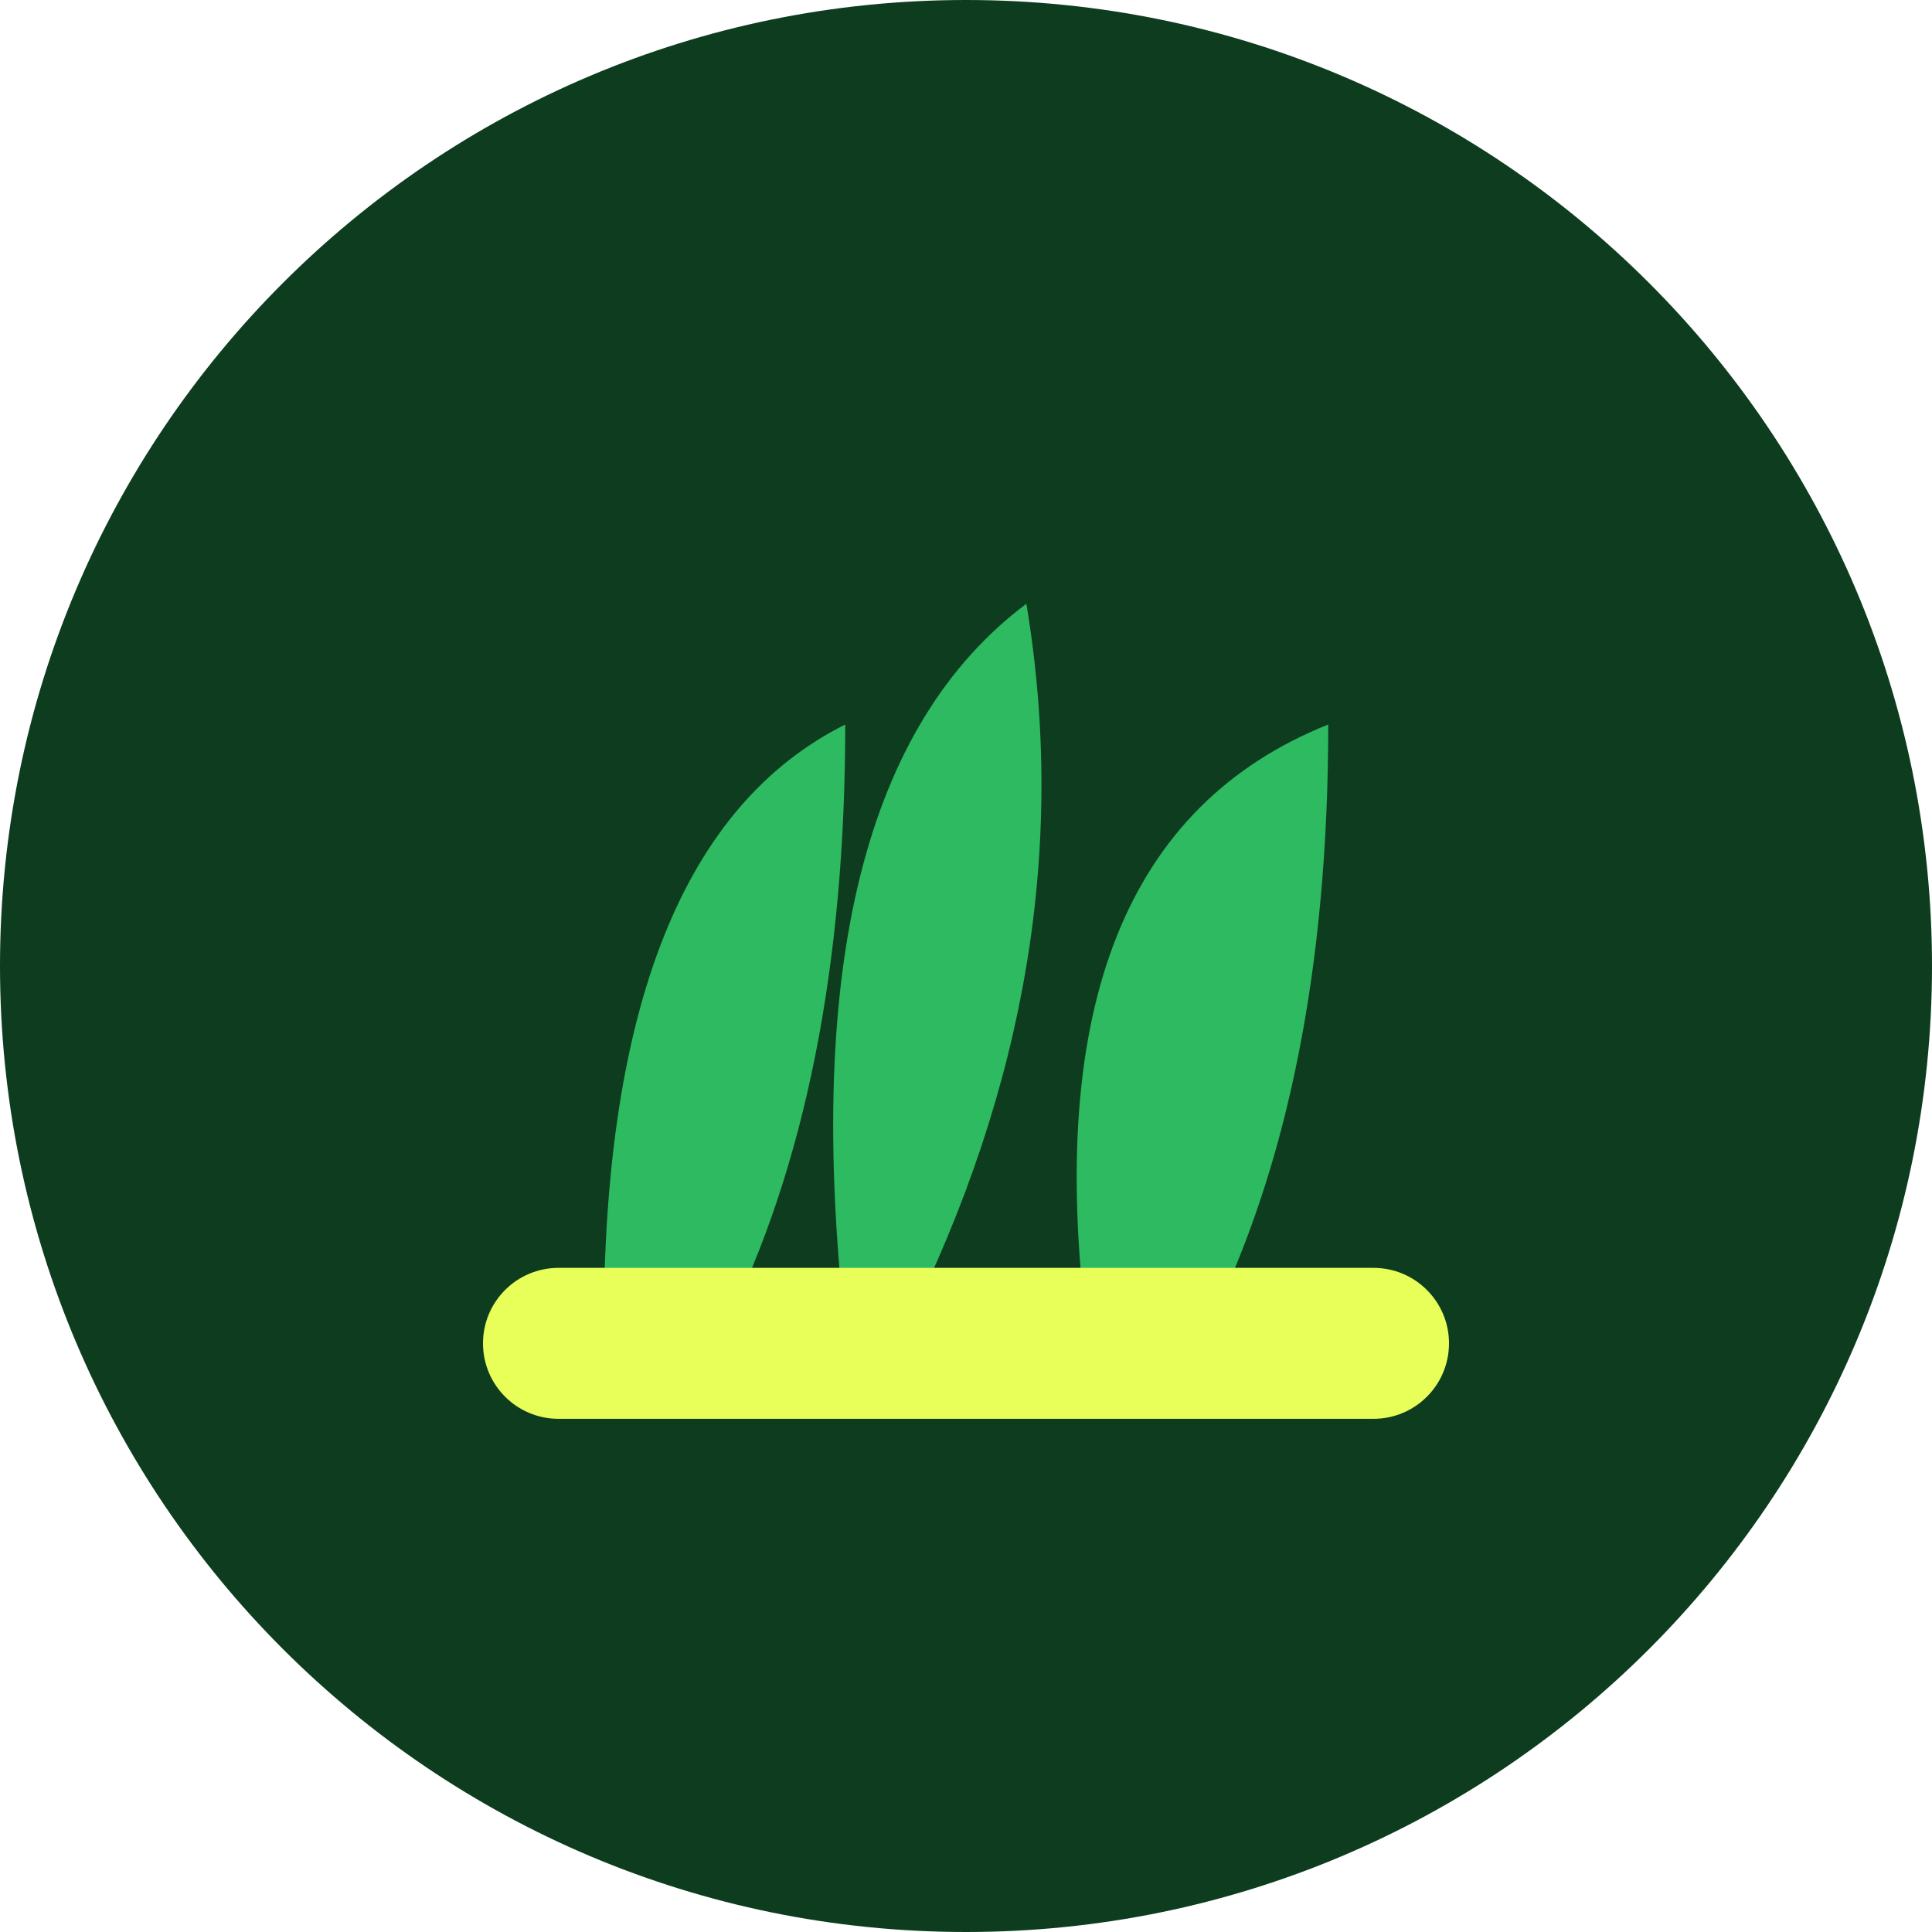
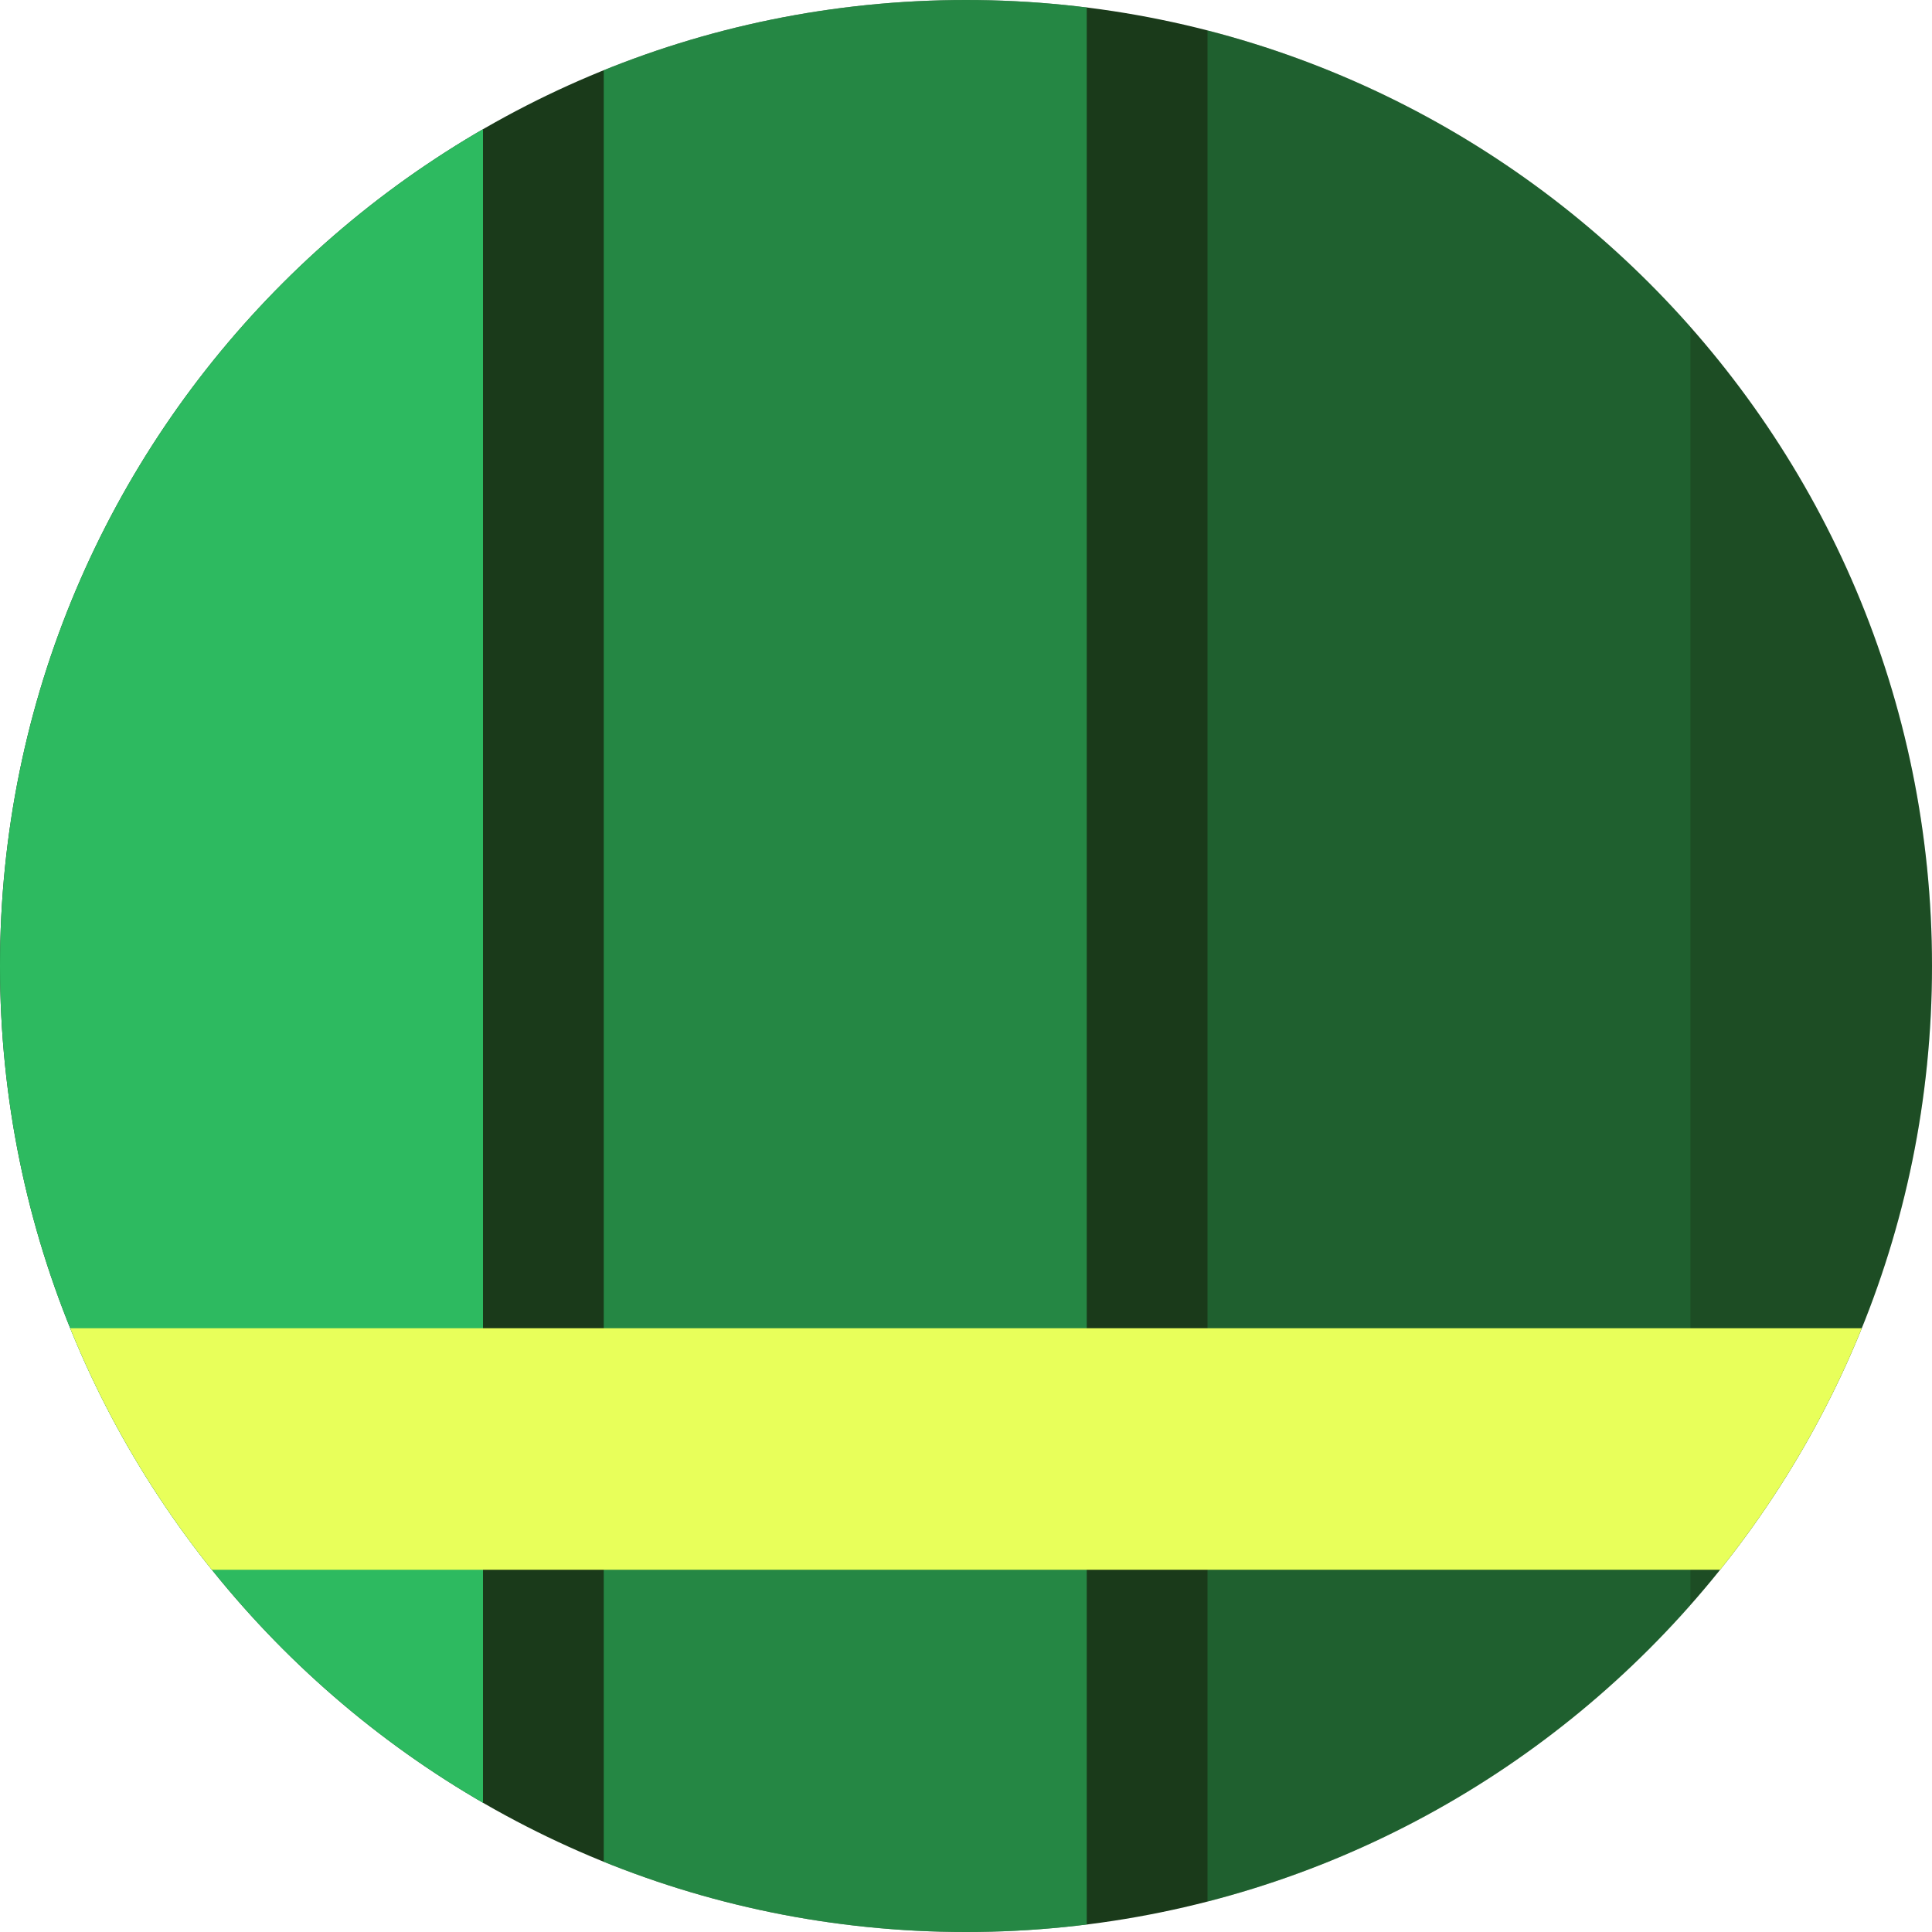
<svg xmlns="http://www.w3.org/2000/svg" viewBox="0 0 32 32">
-   <circle cx="16" cy="16" r="16" fill="#0d3d1e" />
-   <path d="M10 22 Q10 14 14 12 Q14 18 12 22Z" fill="#2dba60" />
-   <path d="M14 22 Q13 13 17 10 Q18 16 15 22Z" fill="#2dba60" />
-   <path d="M18 22 Q17 14 22 12 Q22 18 20 22Z" fill="#2dba60" />
-   <rect x="8" y="21" width="16" height="2.5" rx="1.25" fill="#e8ff5a" />
+   <circle cx="16" cy="16" r="16" fill="#1a3a1a" />
+   <clipPath id="fc">
+     <circle cx="16" cy="16" r="16" />
+   </clipPath>
+   <g clip-path="url(#fc)">
+     <rect x="0" y="0" width="8" height="32" fill="#2dba60" />
+     <rect x="10" y="0" width="8" height="32" fill="#2dba60" opacity="0.6" />
+     <rect x="20" y="0" width="8" height="32" fill="#2dba60" opacity="0.3" />
+     <rect x="28" y="0" width="6" height="32" fill="#2dba60" opacity="0.15" />
+     <rect x="0" y="22" width="32" height="4" fill="#e8ff5a" />
+   </g>
</svg>
